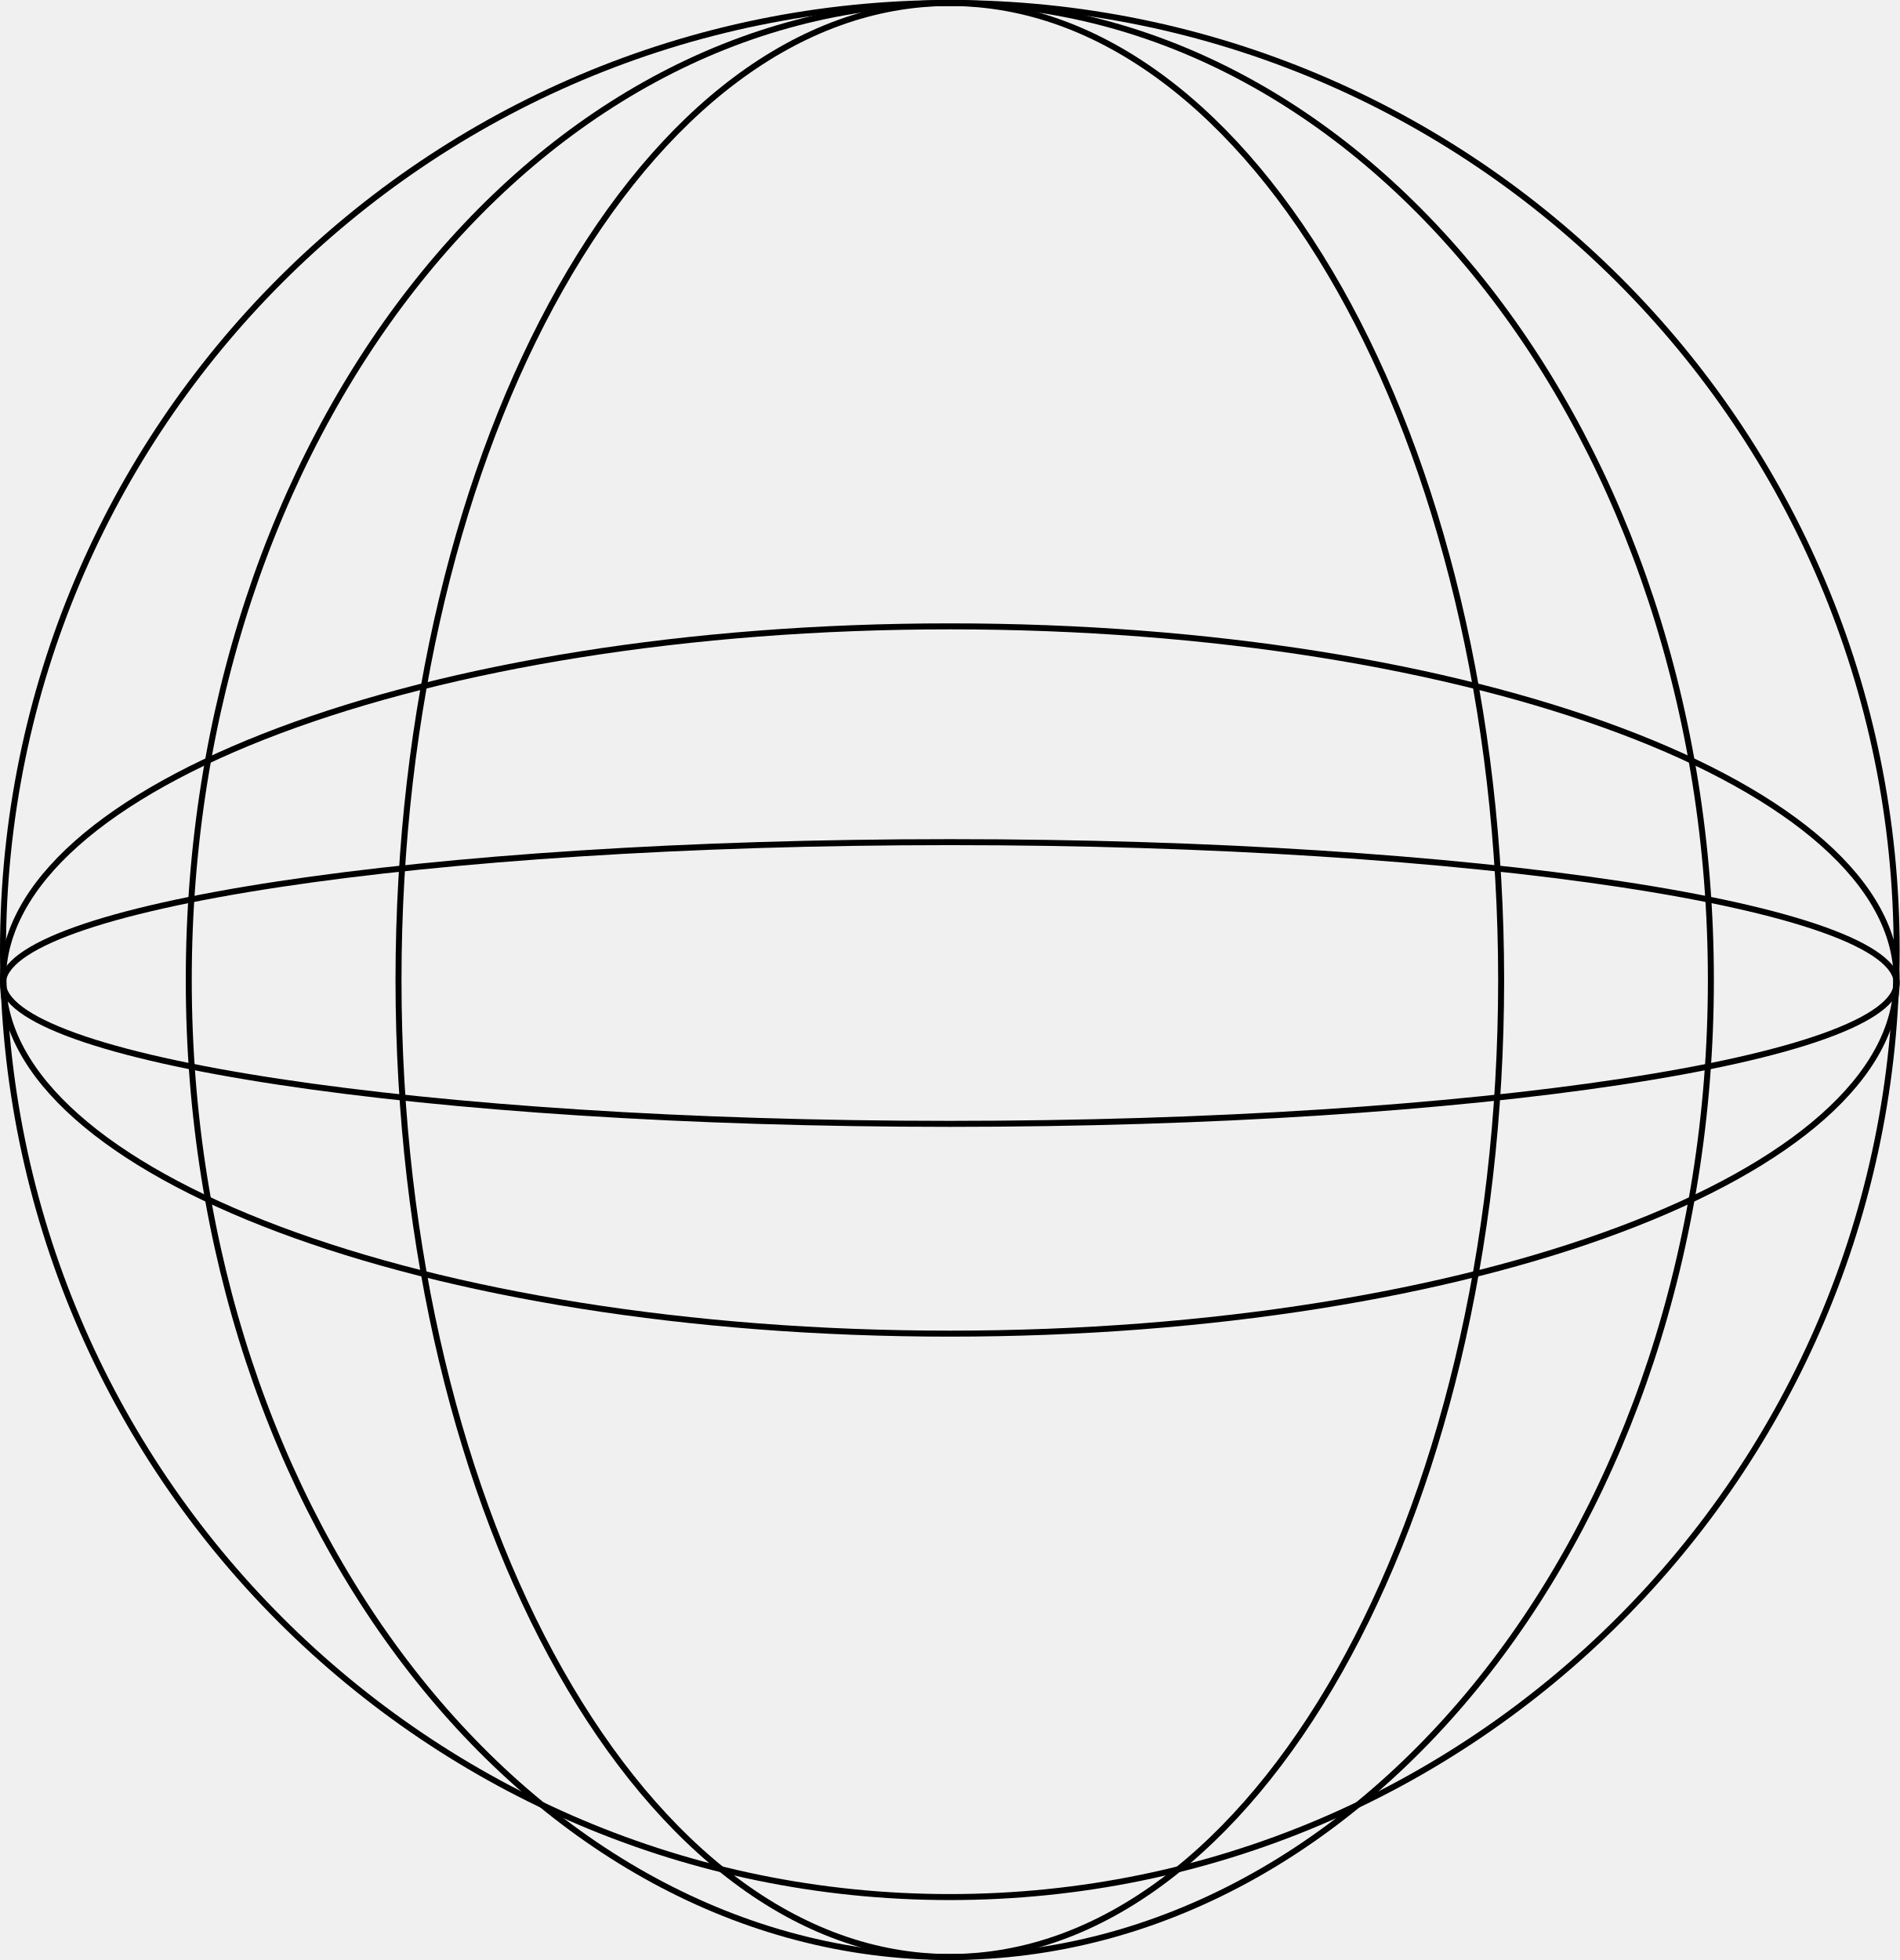
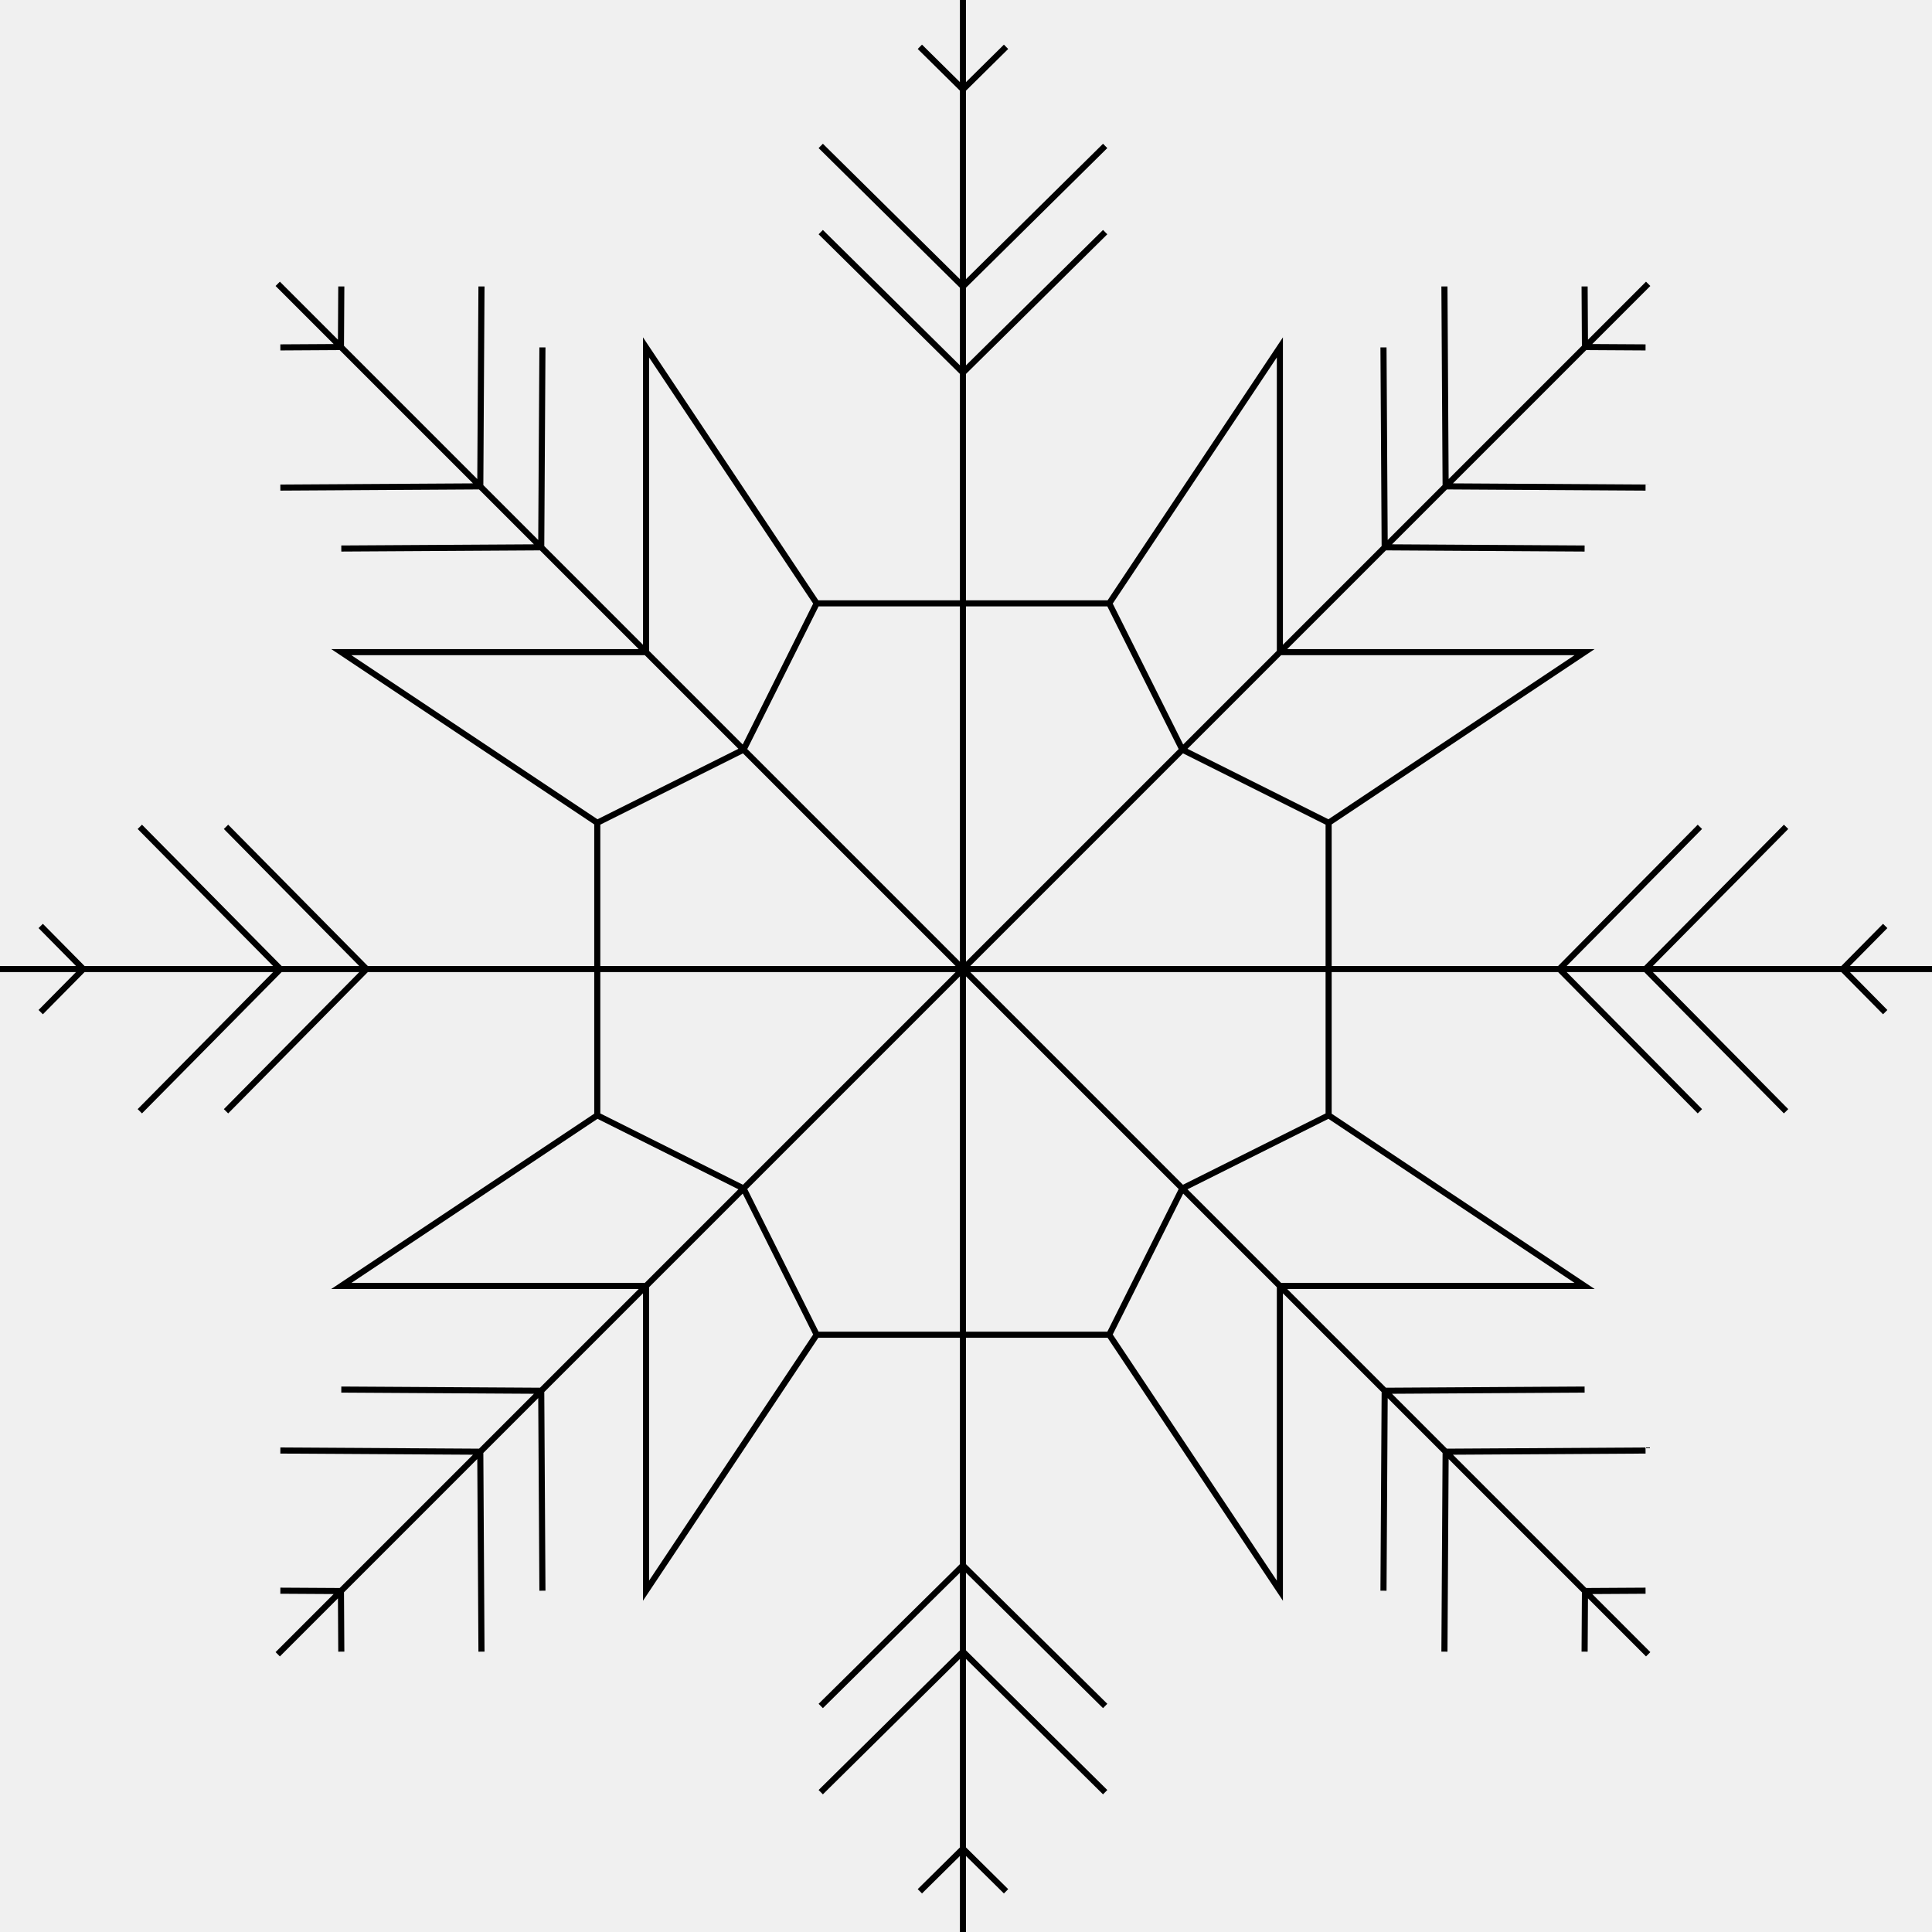
- <svg xmlns="http://www.w3.org/2000/svg" width="317" height="327" fill="none">
+ <svg xmlns="http://www.w3.org/2000/svg" width="317" height="317" fill="none">
  <g clip-path="url(#a)" stroke="#000">
-     <circle cx="158.5" cy="158.5" r="158" />
-     <path d="M285.5 163.5c0 90.145-56.968 163-127 163-70.031 0-127-72.855-127-163S88.469.5 158.5.5c70.032 0 127 72.855 127 163Z" />
-     <path d="M250.5 163.5c0 45.079-10.338 85.866-27.028 115.366C206.774 308.38 183.784 326.5 158.5 326.5c-25.284 0-48.274-18.12-64.972-47.634C76.838 249.366 66.5 208.579 66.5 163.5c0-45.079 10.338-85.866 27.028-115.366C110.226 18.62 133.216.5 158.5.5c25.284 0 48.274 18.12 64.972 47.634 16.69 29.5 27.028 70.287 27.028 115.366Z" />
-     <path d="M316.5 163.5c0 8.021-4.329 15.722-12.288 22.786-7.958 7.064-19.503 13.447-33.811 18.819C241.787 215.846 202.224 222.5 158.5 222.5c-43.724 0-83.287-6.654-111.9-17.395-14.31-5.372-25.854-11.755-33.812-18.819C4.828 179.222.5 171.521.5 163.5s4.329-15.722 12.288-22.786c7.958-7.064 19.503-13.447 33.811-18.819C75.213 111.154 114.776 104.5 158.5 104.5c43.724 0 83.287 6.654 111.901 17.395 14.308 5.372 25.853 11.755 33.811 18.819 7.959 7.064 12.288 14.765 12.288 22.786Z" />
-     <path d="M316.5 164c0 1.417-.95 2.905-3.018 4.435-2.054 1.52-5.115 3.007-9.106 4.436-7.976 2.855-19.545 5.435-33.874 7.605-28.652 4.339-68.25 7.024-112.002 7.024-43.752 0-83.35-2.685-112.002-7.024-14.33-2.17-25.898-4.75-33.874-7.605-3.99-1.429-7.052-2.916-9.106-4.436C1.45 166.905.5 165.417.5 164c0-1.417.95-2.905 3.018-4.435 2.054-1.52 5.115-3.007 9.106-4.436 7.976-2.855 19.545-5.435 33.874-7.605 28.652-4.339 68.25-7.024 112.002-7.024 43.752 0 83.35 2.685 112.002 7.024 14.329 2.17 25.898 4.75 33.874 7.605 3.991 1.429 7.052 2.916 9.106 4.436 2.068 1.53 3.018 3.018 3.018 4.435Z" />
+     <path d="M182 99h-24M122 123l12-24M194 123l-12-24M158 99h-24M134 219h24M194 195l-12 24M122 195l12 24M158 219h24M98 135v24M122 195l-24-12M122 123l-24 12M98 159v24M218 183v-24M194 123l24 12M194 195l24-12M218 159v-24M270.43 46.57 45.57 271.43M270.43 271.43 45.57 46.57M79 47l-.196 32.804M46 80l32.804-.196M56 47l-.06 9.94M46 57l9.94-.06M89 57l-.196 32.804M56 90l32.804-.196M237 47l.197 32.804M270 80l-32.803-.196M260 47l.06 9.94M270 57l-9.94-.06M227 57l.197 32.804M260 90l-32.803-.196M270.43 46.57 45.57 271.43M210 107h50l-42 28M210 107V57l-28 42M106 107H56l42 28M106 107V57l28 42M210 211h50l-42-28M210 211v50l-28-42M106 211H56l42-28M106 211v50l28-42M79 271l-.196-32.804M46 238l32.804.196M56 271l-.06-9.941M46 261l9.94.059M89 261l-.196-32.804M56 228l32.804.196M237 271l.197-32.804M270 238l-32.803.196M260 271l.06-9.941M270 261l-9.94.059M227 261l.197-32.804M260 228l-32.803.196M317 159H-1M158 0v318M181.334 294.058 158 271M134.666 294.058 158 271M165.071 310.321 158 303.334M150.929 310.321l7.071-6.987M181.334 279.915 158 256.858M134.666 279.915 158 256.858M293.058 182.334 270 158.999M293.058 135.665 270 158.999M309.321 166.071 302.334 159M309.321 151.929 302.334 159M278.916 182.334l-23.058-23.335M278.916 135.665l-23.058 23.334M134.666 23.942 158 47M181.334 23.942 158 47M150.929 7.679 158 14.666M165.071 7.679 158 14.666M134.666 38.085 158 61.142M181.334 38.085 158 61.142M22.942 135.666 46 159.001M22.942 182.335 46 159.001M6.679 151.929 13.666 159M6.679 166.071 13.666 159M37.084 135.666l23.058 23.335M37.084 182.335l23.058-23.334" />
  </g>
  <defs>
    <clipPath id="a">
-       <path fill="#fff" d="M0 0h317v327H0z" />
+       <path fill="#fff" d="M0 0h317v317H0z" />
    </clipPath>
  </defs>
</svg>
